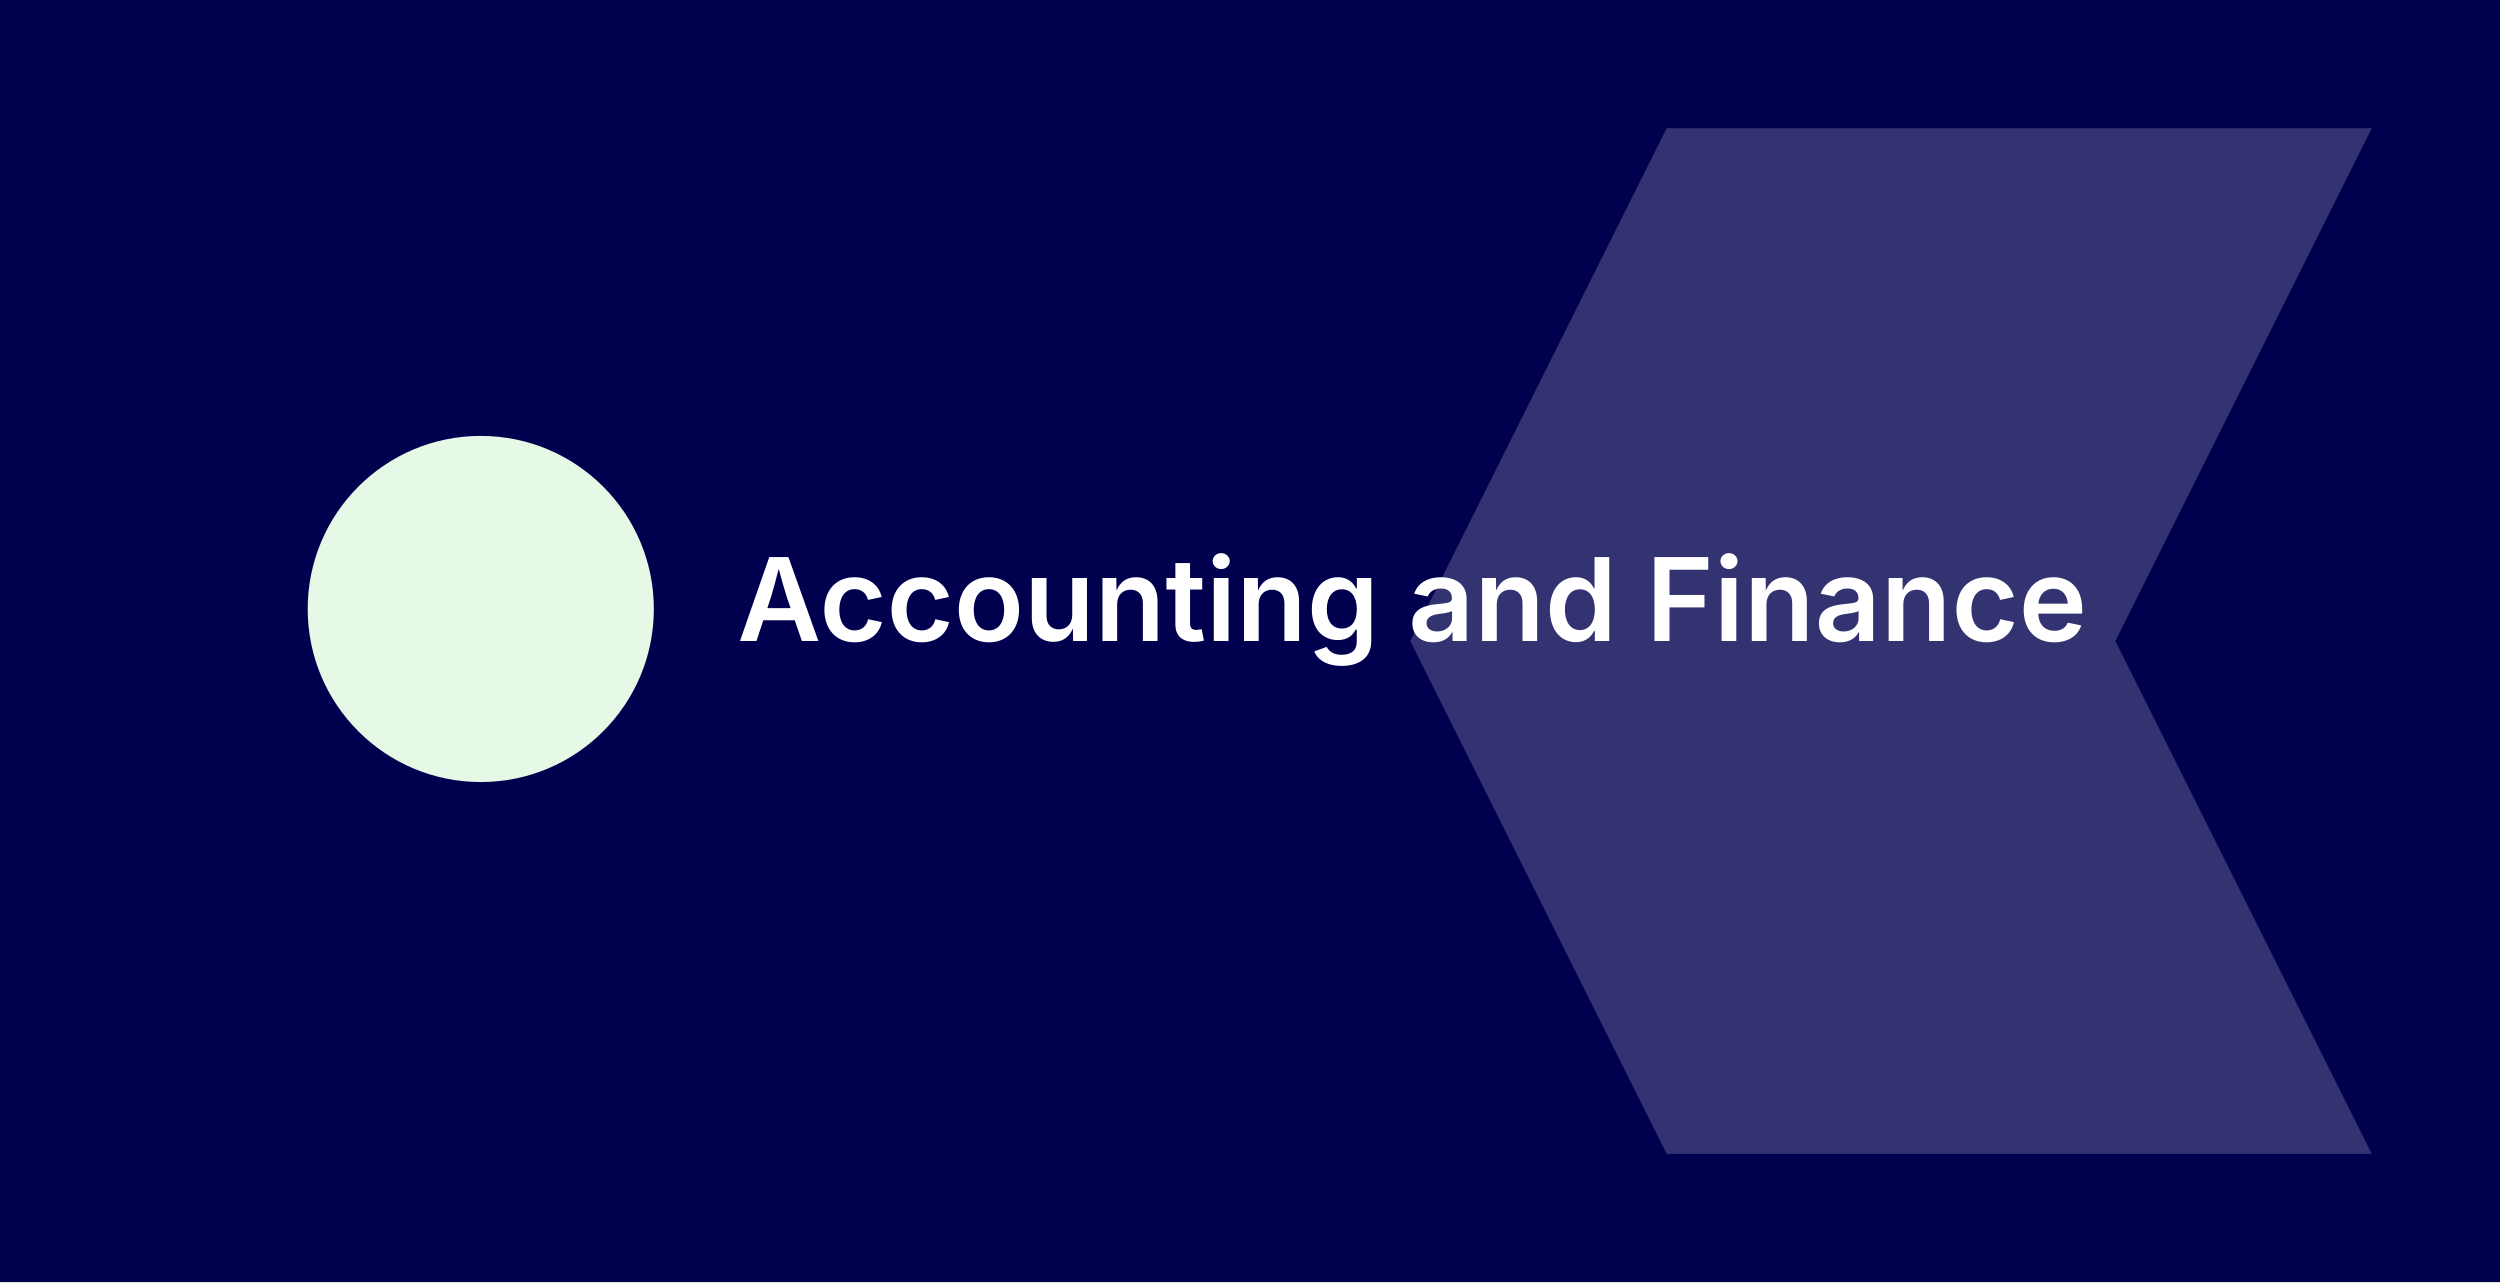
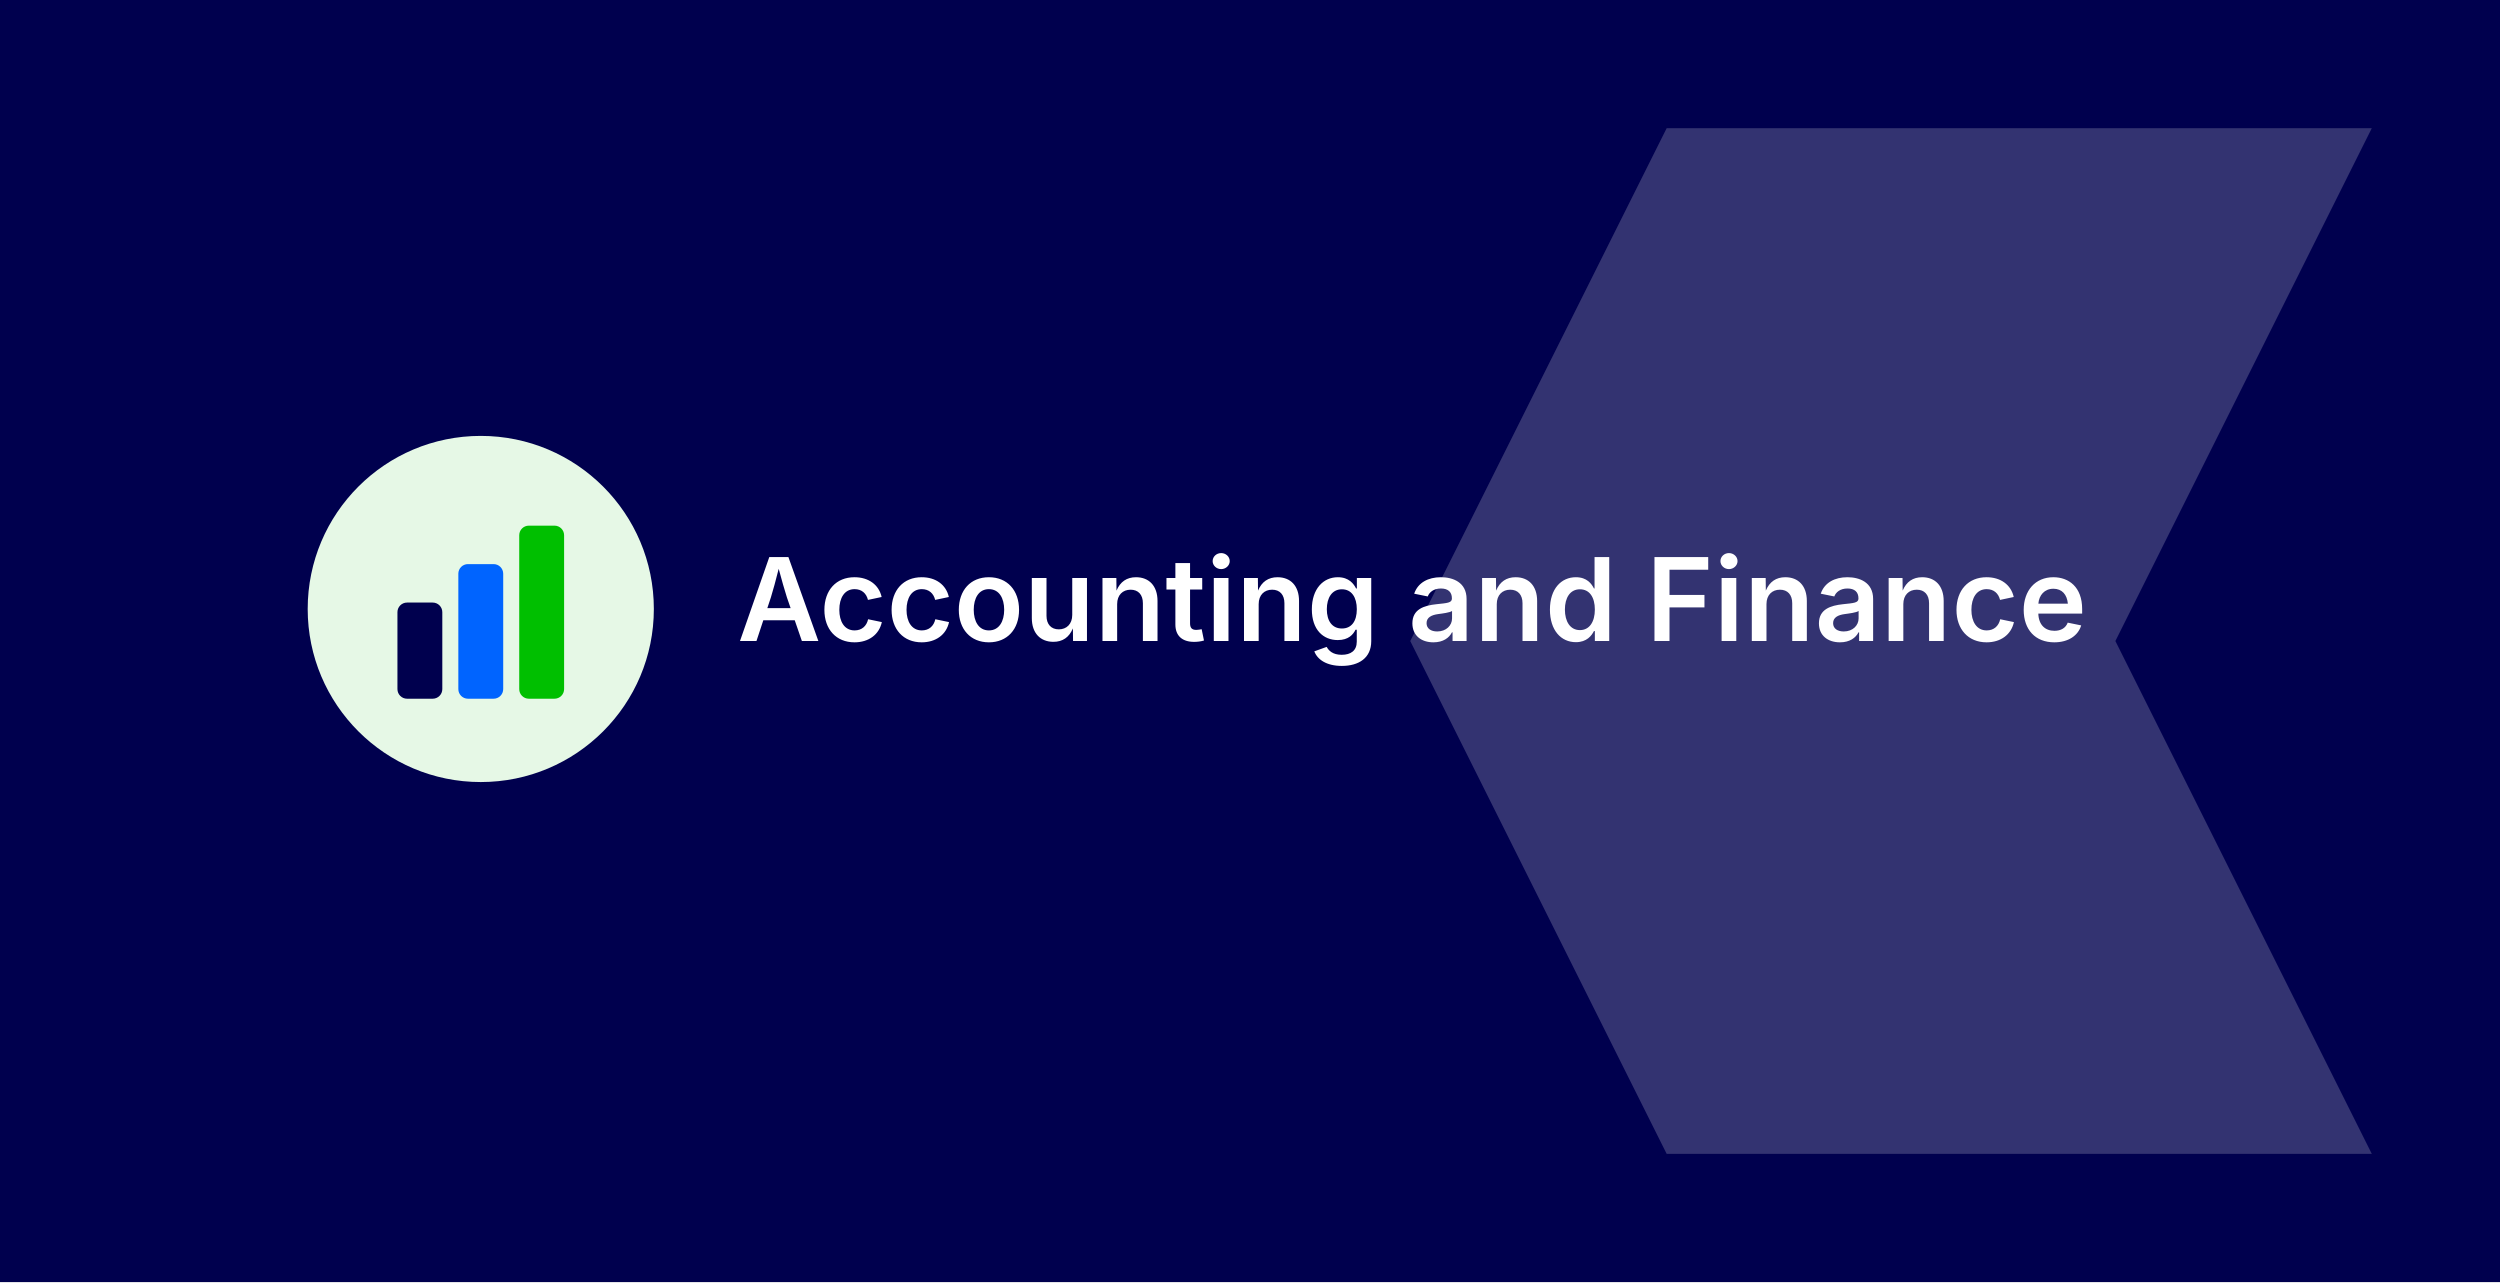
<svg xmlns="http://www.w3.org/2000/svg" viewBox="0 0 780 400">
  <rect width="780" height="400" fill="#00004E" />
  <path d="M520 40h220l-80 160 80 160H520L440 200z" fill="#333371" />
  <circle cx="150" cy="190" r="54" fill="#E6F8E6" />
+   <g transform="translate(150 196)">
+     <rect x="-26" y="-8" width="14" height="30" rx="3" fill="#00004E" />
+     <rect x="-7" y="-20" width="14" height="42" rx="3" fill="#0064FF" />
+     <rect x="12" y="-32" width="14" height="54" rx="3" fill="#00BF00" />
+   </g>
  <text x="230" y="200" fill="#fff" font-family="Inter, sans-serif" font-size="36" font-weight="600">Accounting and Finance</text>
</svg>
